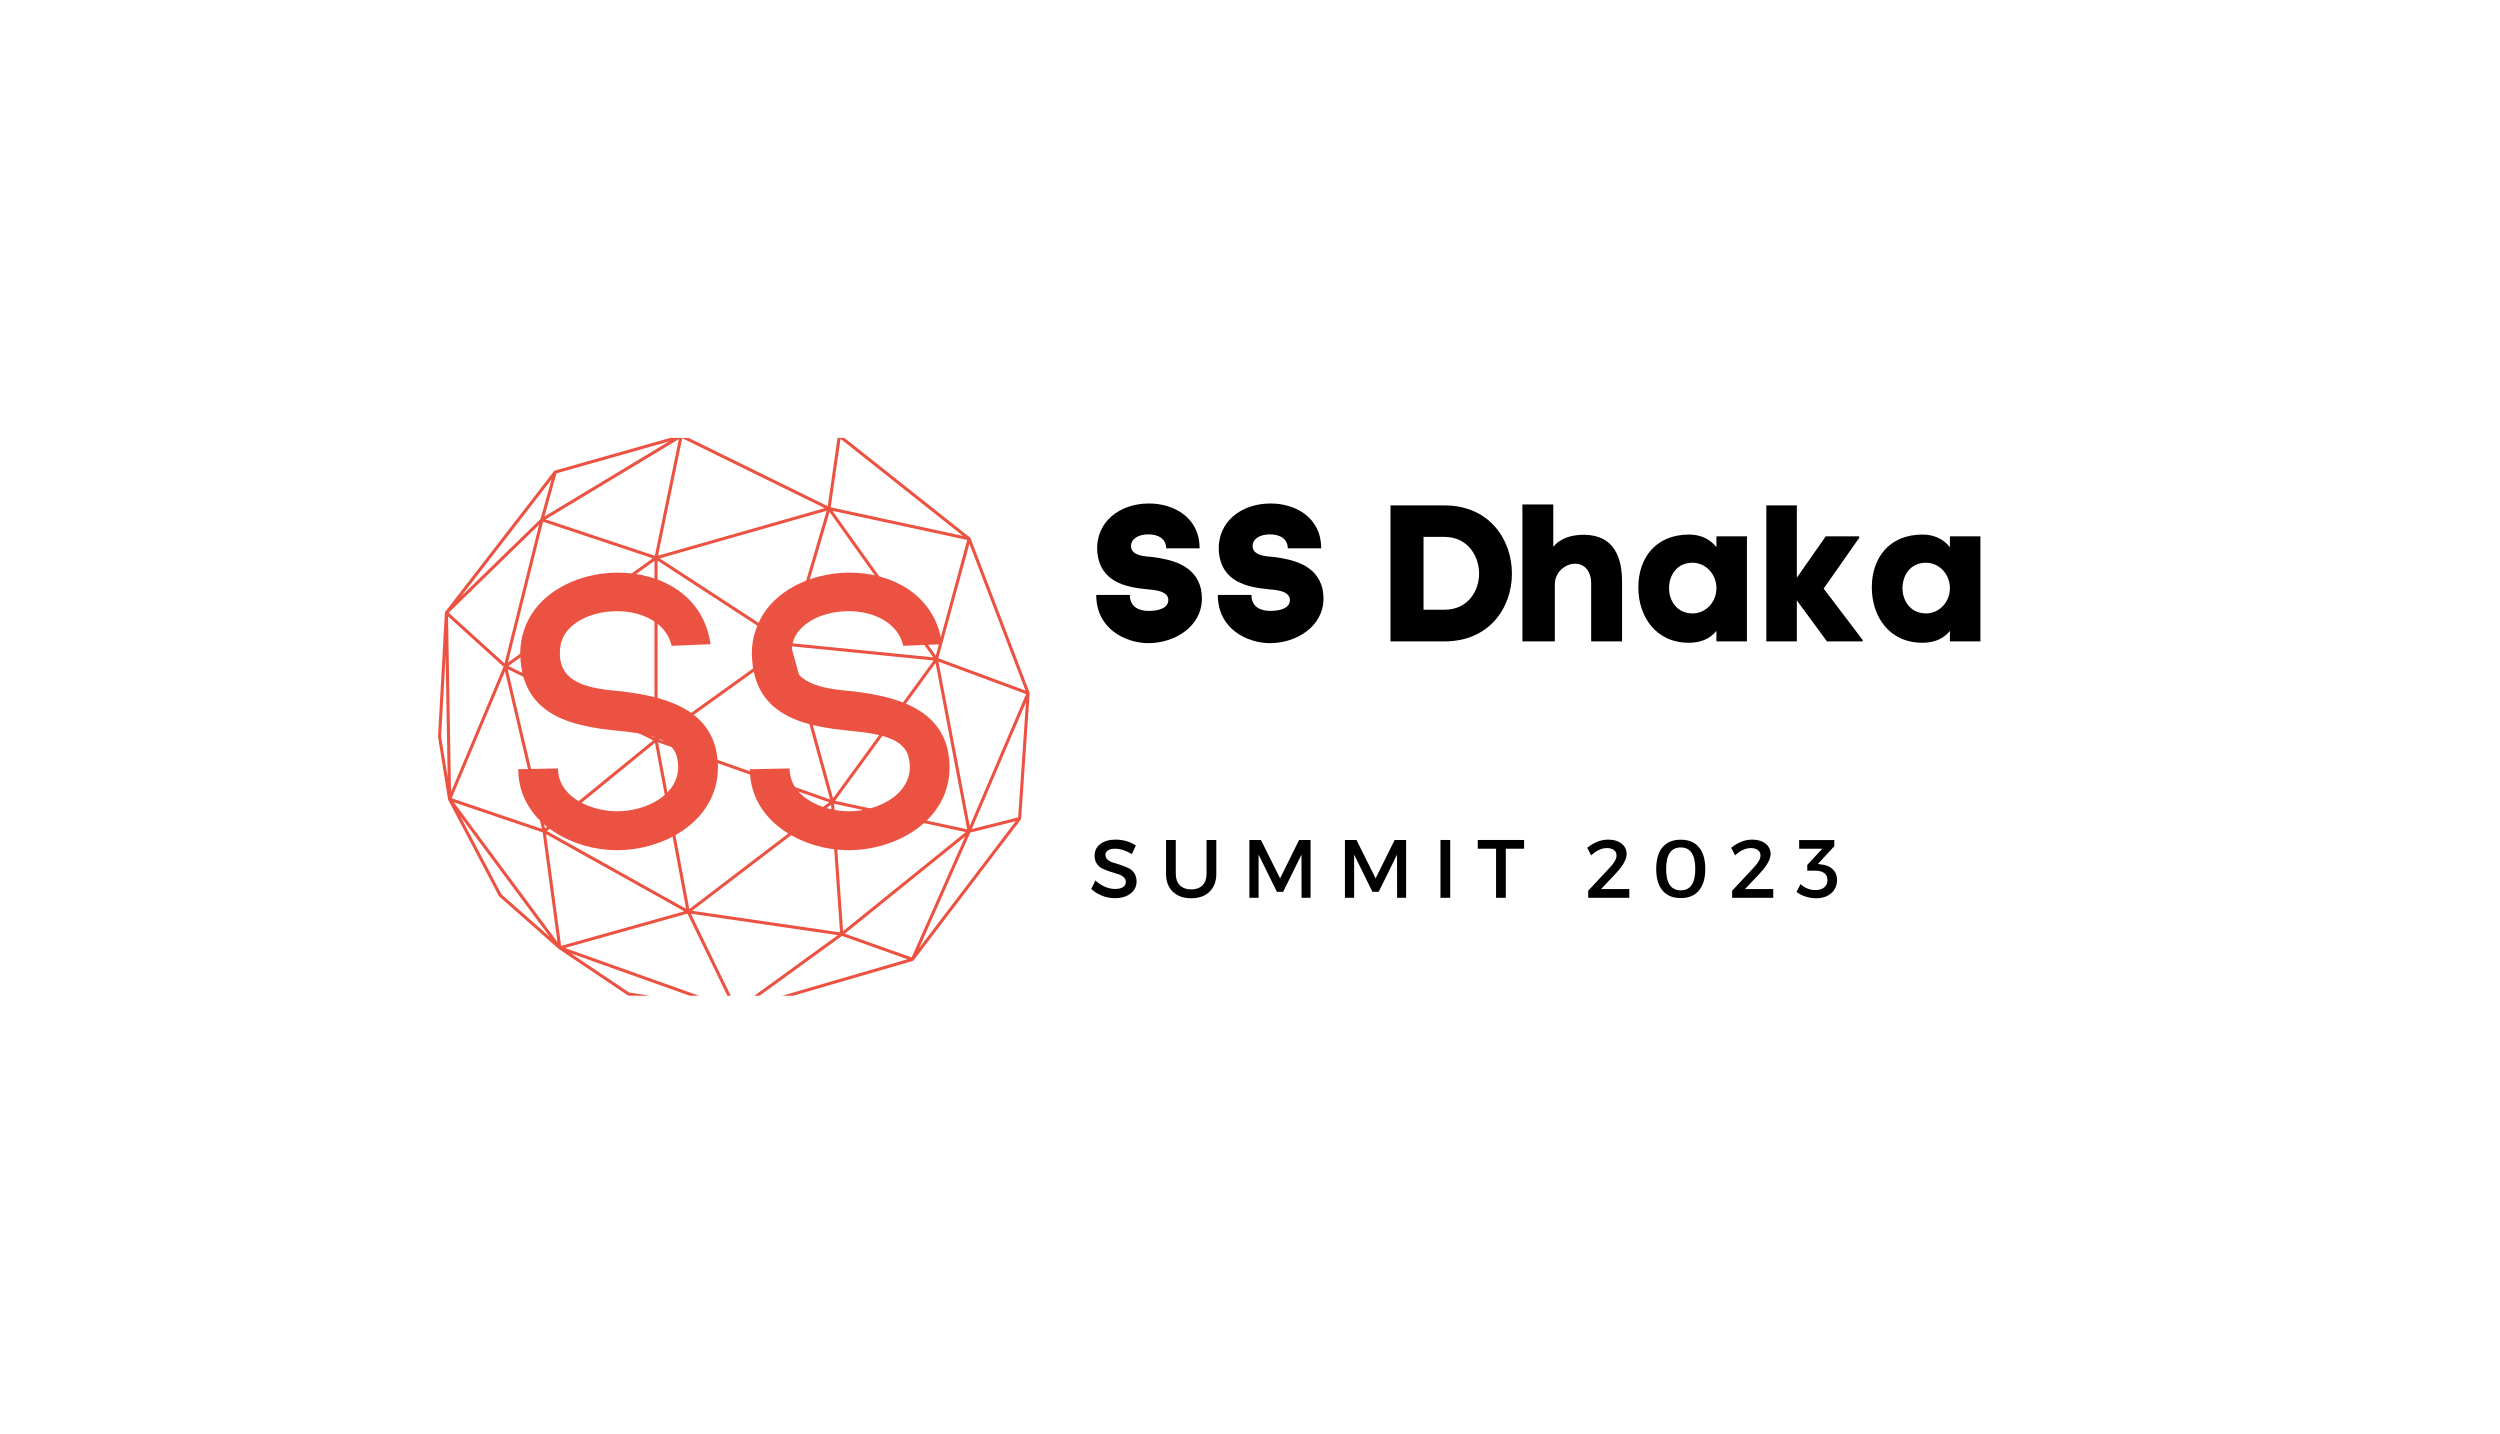
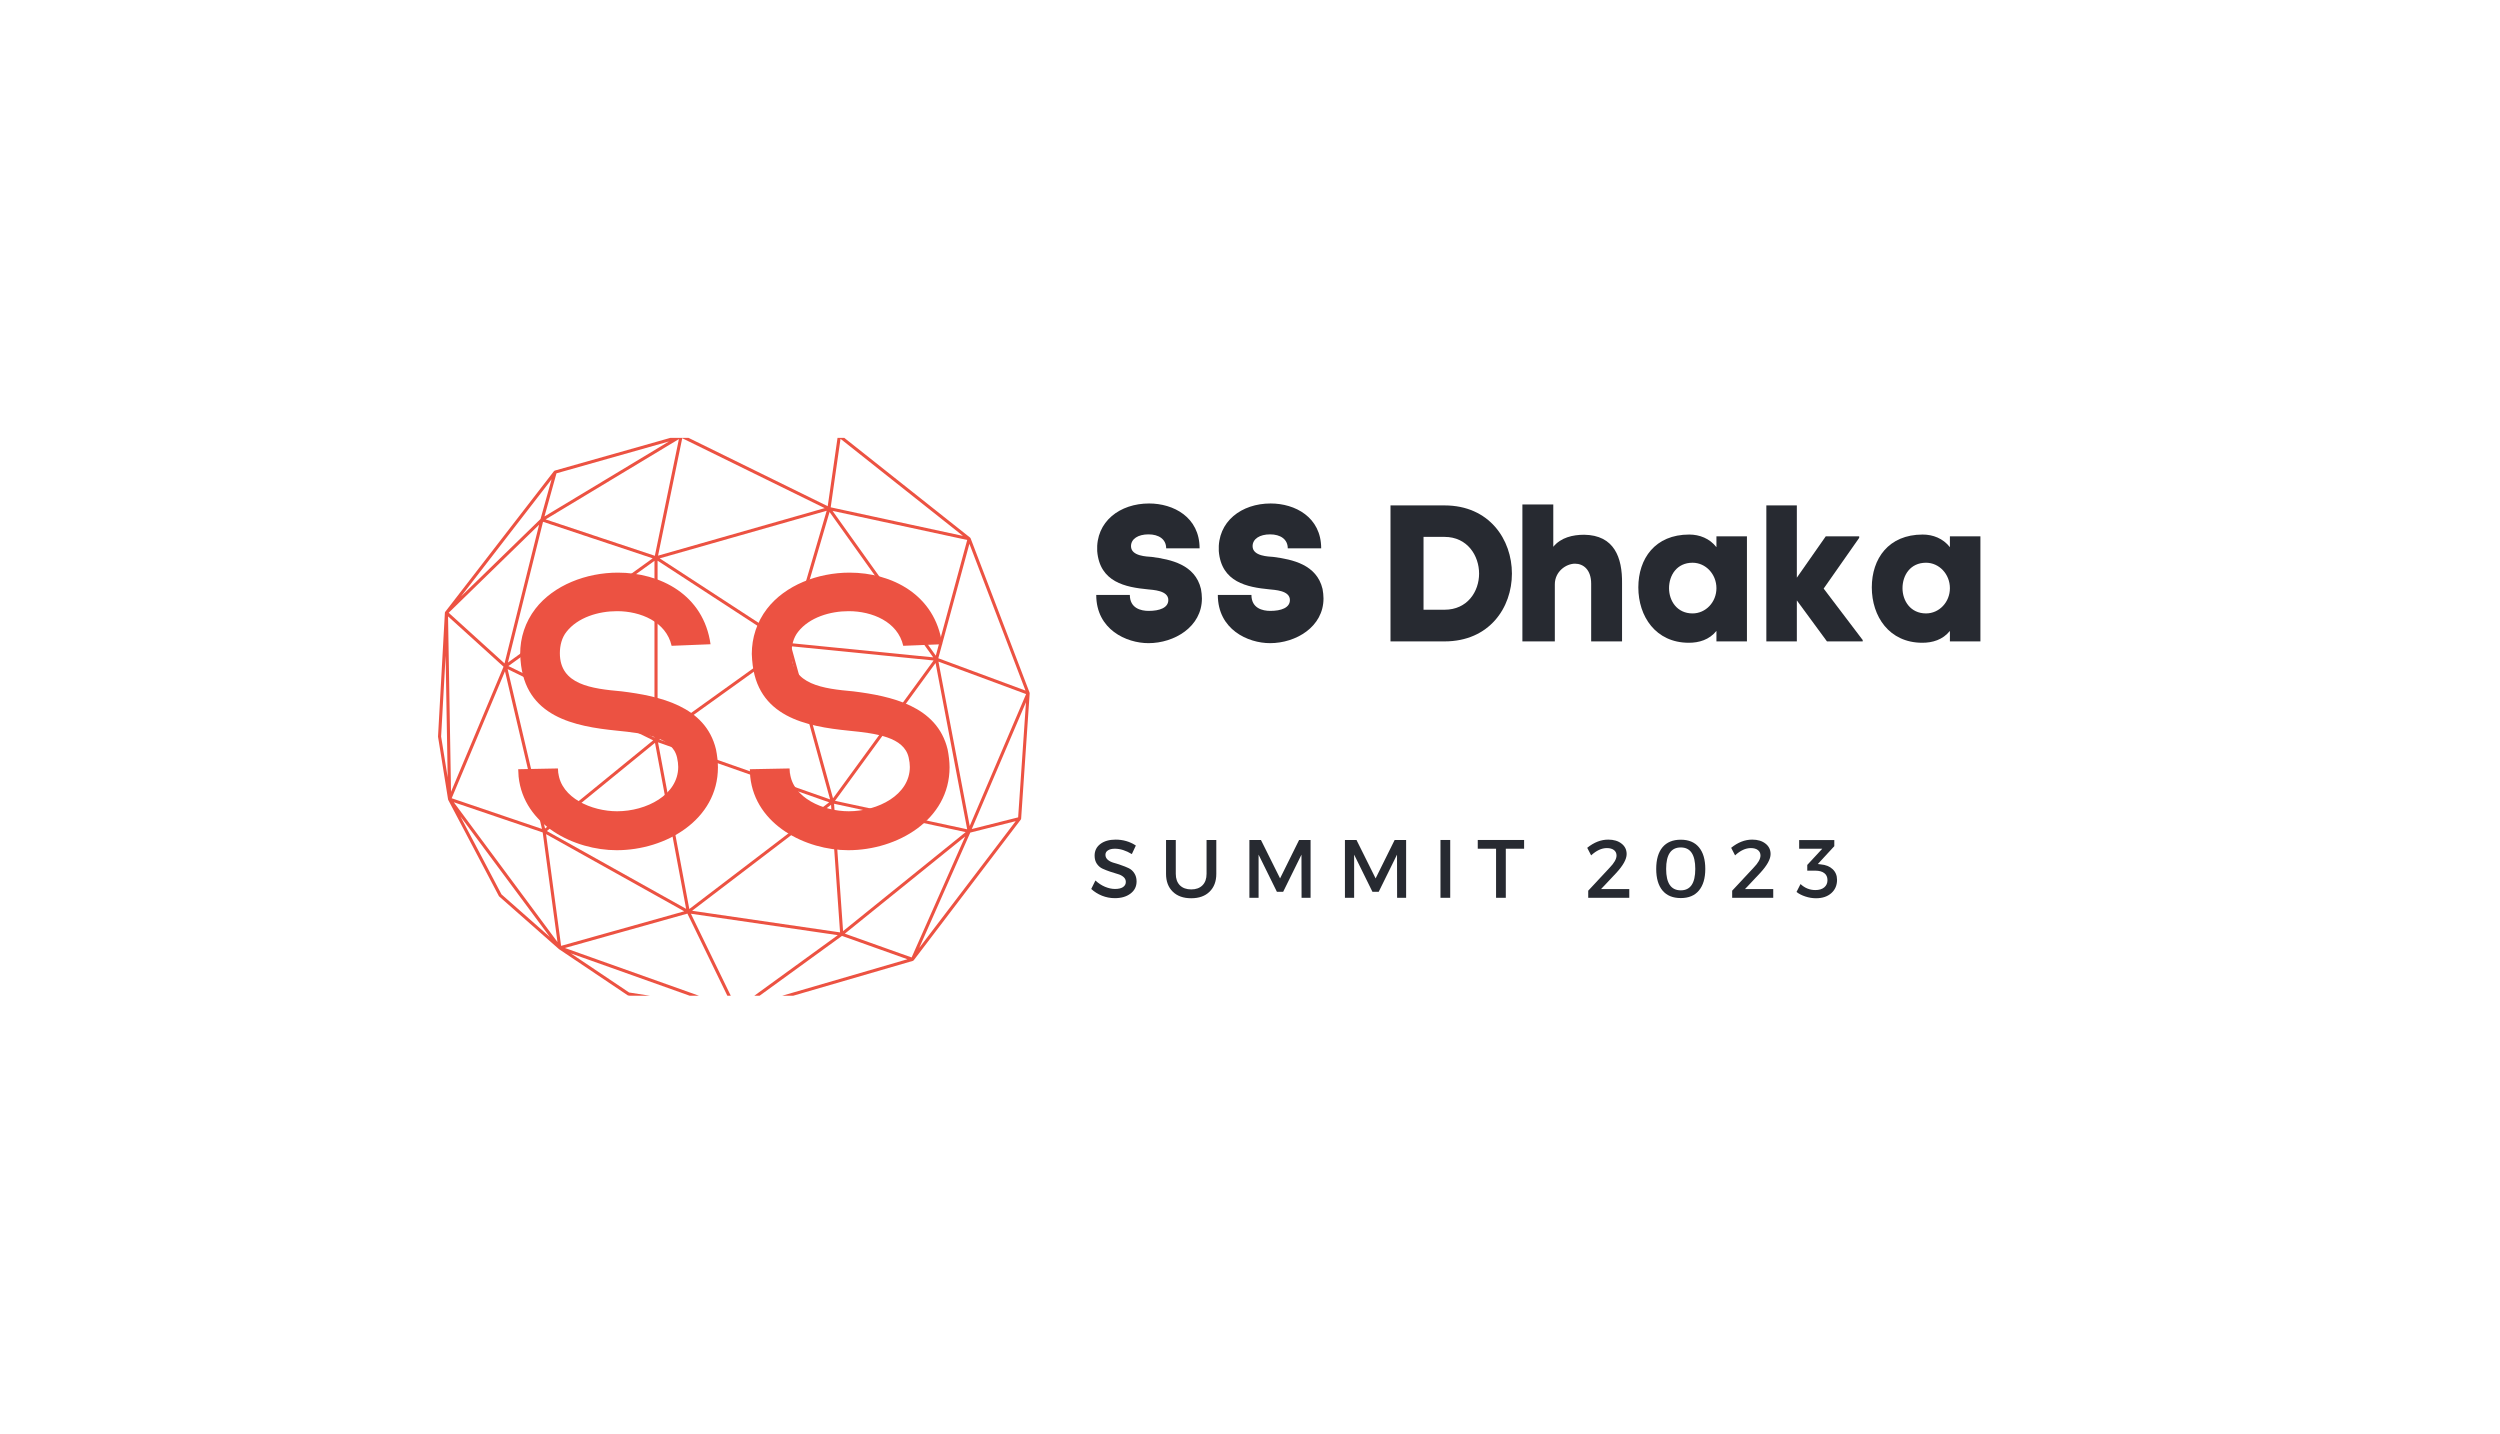
<svg xmlns="http://www.w3.org/2000/svg" width="572" zoomAndPan="magnify" viewBox="0 0 428.88 246" height="328" preserveAspectRatio="xMidYMid meet" version="1.0">
  <defs>
    <g />
    <clipPath id="08dae90921">
      <path d="M 75.074 75.133 L 176.676 75.133 L 176.676 170.871 L 75.074 170.871 Z M 75.074 75.133 " clip-rule="nonzero" />
    </clipPath>
  </defs>
-   <g fill="#000000" fill-opacity="1">
+   <g fill="#272a31" fill-opacity="1">
    <g transform="translate(186.821, 110.0644)">
      <g>
        <path d="M 13.234 -15.969 L 18.969 -15.969 C 18.969 -21.336 14.469 -23.668 10.301 -23.668 C 5.332 -23.668 1.133 -20.602 1.398 -15.469 L 1.398 -15.5 C 1.832 -10.133 6.301 -9.301 10.066 -8.934 C 10.934 -8.832 13.602 -8.766 13.602 -7.102 C 13.602 -5.766 12.102 -5.234 10.234 -5.234 C 8.934 -5.234 7 -5.668 7 -7.969 L 1.234 -7.969 C 1.234 -2.035 6.402 0.301 10.199 0.301 C 14.633 0.301 19.367 -2.5 19.367 -7.367 C 19.367 -7.867 19.301 -8.469 19.203 -9 C 18.203 -13.199 14.035 -14.066 10.734 -14.5 C 9.969 -14.566 7.199 -14.602 7.199 -16.336 C 7.199 -17.602 8.434 -18.367 10.199 -18.367 C 11.969 -18.367 13.234 -17.535 13.234 -15.969 Z M 13.234 -15.969 " />
      </g>
    </g>
  </g>
-   <g fill="#000000" fill-opacity="1">
+   <g fill="#272a31" fill-opacity="1">
    <g transform="translate(207.6859, 110.0644)">
      <g>
        <path d="M 13.234 -15.969 L 18.969 -15.969 C 18.969 -21.336 14.469 -23.668 10.301 -23.668 C 5.332 -23.668 1.133 -20.602 1.398 -15.469 L 1.398 -15.5 C 1.832 -10.133 6.301 -9.301 10.066 -8.934 C 10.934 -8.832 13.602 -8.766 13.602 -7.102 C 13.602 -5.766 12.102 -5.234 10.234 -5.234 C 8.934 -5.234 7 -5.668 7 -7.969 L 1.234 -7.969 C 1.234 -2.035 6.402 0.301 10.199 0.301 C 14.633 0.301 19.367 -2.5 19.367 -7.367 C 19.367 -7.867 19.301 -8.469 19.203 -9 C 18.203 -13.199 14.035 -14.066 10.734 -14.5 C 9.969 -14.566 7.199 -14.602 7.199 -16.336 C 7.199 -17.602 8.434 -18.367 10.199 -18.367 C 11.969 -18.367 13.234 -17.535 13.234 -15.969 Z M 13.234 -15.969 " />
      </g>
    </g>
  </g>
-   <g fill="#000000" fill-opacity="1">
+   <g fill="#272a31" fill-opacity="1">
    <g transform="translate(228.5508, 110.0644)">
      <g />
    </g>
  </g>
-   <g fill="#000000" fill-opacity="1">
+   <g fill="#272a31" fill-opacity="1">
    <g transform="translate(236.9168, 110.0644)">
      <g>
        <path d="M 10.902 -23.336 L 1.633 -23.336 L 1.633 0 L 10.902 0 C 18.602 0 22.469 -5.801 22.469 -11.633 C 22.469 -17.469 18.602 -23.336 10.902 -23.336 Z M 10.902 -5.434 L 7.301 -5.434 L 7.301 -17.934 L 10.902 -17.934 C 14.836 -17.934 16.836 -14.699 16.836 -11.633 C 16.836 -8.566 14.836 -5.434 10.902 -5.434 Z M 10.902 -5.434 " />
      </g>
    </g>
  </g>
-   <g fill="#000000" fill-opacity="1">
+   <g fill="#272a31" fill-opacity="1">
    <g transform="translate(260.3815, 110.0644)">
      <g>
        <path d="M 6.102 -16.234 L 6.102 -23.5 L 0.801 -23.5 L 0.801 0 L 6.367 0 L 6.367 -9.801 C 6.367 -11.969 8.266 -13.336 9.836 -13.336 C 11.266 -13.336 12.602 -12.301 12.602 -9.902 L 12.602 0 L 17.902 0 L 17.902 -9.934 C 17.969 -14.434 16.535 -18.234 11.402 -18.301 C 9.469 -18.301 7.402 -17.836 6.102 -16.234 Z M 6.102 -16.234 " />
      </g>
    </g>
  </g>
-   <g fill="#000000" fill-opacity="1">
+   <g fill="#272a31" fill-opacity="1">
    <g transform="translate(280.6131, 110.0644)">
      <g>
        <path d="M 9.199 -18.336 C 3.332 -18.336 0.465 -14.199 0.465 -9.266 C 0.465 -4.301 3.434 0.234 9.133 0.234 C 10.867 0.234 12.633 -0.266 13.867 -1.801 L 13.867 0 L 19.102 0 L 19.102 -18.035 L 13.867 -18.035 L 13.867 -16.168 C 12.699 -17.668 10.969 -18.336 9.199 -18.336 Z M 9.766 -4.801 C 7.102 -4.801 5.734 -6.969 5.734 -9.133 C 5.734 -11.336 7.066 -13.5 9.766 -13.5 C 12.035 -13.5 13.867 -11.535 13.867 -9.133 C 13.867 -6.734 12.035 -4.801 9.766 -4.801 Z M 9.766 -4.801 " />
      </g>
    </g>
  </g>
-   <g fill="#000000" fill-opacity="1">
+   <g fill="#272a31" fill-opacity="1">
    <g transform="translate(302.0446, 110.0644)">
      <g>
        <path d="M 10.836 -9.066 L 16.934 -17.77 L 16.934 -18.035 L 11.199 -18.035 L 6.234 -10.934 L 6.234 -23.336 L 1 -23.336 L 1 0 L 6.234 0 L 6.234 -7.035 L 11.402 0 L 17.535 0 L 17.535 -0.234 Z M 10.836 -9.066 " />
      </g>
    </g>
  </g>
-   <g fill="#000000" fill-opacity="1">
+   <g fill="#272a31" fill-opacity="1">
    <g transform="translate(320.6764, 110.0644)">
      <g>
        <path d="M 9.199 -18.336 C 3.332 -18.336 0.465 -14.199 0.465 -9.266 C 0.465 -4.301 3.434 0.234 9.133 0.234 C 10.867 0.234 12.633 -0.266 13.867 -1.801 L 13.867 0 L 19.102 0 L 19.102 -18.035 L 13.867 -18.035 L 13.867 -16.168 C 12.699 -17.668 10.969 -18.336 9.199 -18.336 Z M 9.766 -4.801 C 7.102 -4.801 5.734 -6.969 5.734 -9.133 C 5.734 -11.336 7.066 -13.5 9.766 -13.5 C 12.035 -13.5 13.867 -11.535 13.867 -9.133 C 13.867 -6.734 12.035 -4.801 9.766 -4.801 Z M 9.766 -4.801 " />
      </g>
    </g>
  </g>
-   <g fill="#000000" fill-opacity="1">
+   <g fill="#272a31" fill-opacity="1">
    <g transform="translate(186.821, 154.062)">
      <g>
        <path d="M 4.562 -9.984 C 5.844 -9.984 7 -9.645 8.031 -8.969 L 7.344 -7.5 C 6.332 -8.113 5.363 -8.422 4.438 -8.422 C 3.938 -8.422 3.539 -8.328 3.25 -8.141 C 2.957 -7.961 2.812 -7.707 2.812 -7.375 C 2.812 -7.051 2.941 -6.77 3.203 -6.531 C 3.473 -6.301 3.805 -6.129 4.203 -6.016 C 4.598 -5.91 5.023 -5.773 5.484 -5.609 C 5.953 -5.453 6.383 -5.281 6.781 -5.094 C 7.188 -4.906 7.516 -4.613 7.766 -4.219 C 8.023 -3.832 8.156 -3.363 8.156 -2.812 C 8.156 -1.938 7.805 -1.238 7.109 -0.719 C 6.422 -0.195 5.523 0.062 4.422 0.062 C 3.66 0.062 2.926 -0.078 2.219 -0.359 C 1.508 -0.648 0.895 -1.035 0.375 -1.516 L 1.094 -2.969 C 1.594 -2.5 2.141 -2.141 2.734 -1.891 C 3.336 -1.641 3.91 -1.516 4.453 -1.516 C 5.035 -1.516 5.488 -1.617 5.812 -1.828 C 6.145 -2.047 6.312 -2.344 6.312 -2.719 C 6.312 -3.062 6.176 -3.348 5.906 -3.578 C 5.645 -3.805 5.316 -3.973 4.922 -4.078 C 4.523 -4.191 4.094 -4.328 3.625 -4.484 C 3.164 -4.641 2.738 -4.805 2.344 -4.984 C 1.945 -5.16 1.613 -5.441 1.344 -5.828 C 1.082 -6.211 0.953 -6.68 0.953 -7.234 C 0.953 -8.066 1.281 -8.734 1.938 -9.234 C 2.602 -9.734 3.477 -9.984 4.562 -9.984 Z M 4.562 -9.984 " />
      </g>
    </g>
  </g>
-   <g fill="#000000" fill-opacity="1">
+   <g fill="#272a31" fill-opacity="1">
    <g transform="translate(198.9237, 154.062)">
      <g>
        <path d="M 9.734 -9.922 L 9.734 -4.109 C 9.734 -2.816 9.348 -1.797 8.578 -1.047 C 7.816 -0.297 6.766 0.078 5.422 0.078 C 4.086 0.078 3.035 -0.297 2.266 -1.047 C 1.492 -1.797 1.109 -2.816 1.109 -4.109 L 1.109 -9.922 L 2.781 -9.922 L 2.781 -4.109 C 2.781 -3.273 3.016 -2.617 3.484 -2.141 C 3.961 -1.672 4.613 -1.438 5.438 -1.438 C 6.25 -1.438 6.891 -1.672 7.359 -2.141 C 7.828 -2.609 8.062 -3.266 8.062 -4.109 L 8.062 -9.922 Z M 9.734 -9.922 " />
      </g>
    </g>
  </g>
-   <g fill="#000000" fill-opacity="1">
+   <g fill="#272a31" fill-opacity="1">
    <g transform="translate(213.0381, 154.062)">
      <g>
        <path d="M 11.797 0 L 10.25 0 L 10.234 -7.406 L 7.094 -1.031 L 6.016 -1.031 L 2.875 -7.406 L 2.875 0 L 1.297 0 L 1.297 -9.922 L 3.281 -9.922 L 6.562 -3.328 L 9.828 -9.922 L 11.797 -9.922 Z M 11.797 0 " />
      </g>
    </g>
  </g>
-   <g fill="#000000" fill-opacity="1">
+   <g fill="#272a31" fill-opacity="1">
    <g transform="translate(229.4334, 154.062)">
      <g>
        <path d="M 11.797 0 L 10.25 0 L 10.234 -7.406 L 7.094 -1.031 L 6.016 -1.031 L 2.875 -7.406 L 2.875 0 L 1.297 0 L 1.297 -9.922 L 3.281 -9.922 L 6.562 -3.328 L 9.828 -9.922 L 11.797 -9.922 Z M 11.797 0 " />
      </g>
    </g>
  </g>
-   <g fill="#000000" fill-opacity="1">
+   <g fill="#272a31" fill-opacity="1">
    <g transform="translate(245.8287, 154.062)">
      <g>
        <path d="M 2.969 0 L 1.297 0 L 1.297 -9.922 L 2.969 -9.922 Z M 2.969 0 " />
      </g>
    </g>
  </g>
-   <g fill="#000000" fill-opacity="1">
+   <g fill="#272a31" fill-opacity="1">
    <g transform="translate(253.398, 154.062)">
      <g>
        <path d="M 8.078 -8.422 L 4.938 -8.422 L 4.938 0 L 3.266 0 L 3.266 -8.422 L 0.125 -8.422 L 0.125 -9.922 L 8.078 -9.922 Z M 8.078 -8.422 " />
      </g>
    </g>
  </g>
-   <g fill="#000000" fill-opacity="1">
+   <g fill="#272a31" fill-opacity="1">
    <g transform="translate(264.8915, 154.062)">
      <g />
    </g>
  </g>
-   <g fill="#000000" fill-opacity="1">
+   <g fill="#272a31" fill-opacity="1">
    <g transform="translate(271.8375, 154.062)">
      <g>
        <path d="M 4.078 -9.984 C 5.023 -9.984 5.785 -9.754 6.359 -9.297 C 6.941 -8.848 7.234 -8.25 7.234 -7.5 C 7.234 -6.625 6.629 -5.535 5.422 -4.234 L 2.844 -1.5 L 7.688 -1.5 L 7.688 0 L 0.641 0 L 0.641 -1.219 L 4.297 -5.141 C 5.098 -5.961 5.5 -6.664 5.5 -7.25 C 5.5 -7.645 5.352 -7.957 5.062 -8.188 C 4.77 -8.414 4.363 -8.531 3.844 -8.531 C 2.945 -8.531 2.047 -8.113 1.141 -7.281 L 0.469 -8.578 C 1.625 -9.516 2.828 -9.984 4.078 -9.984 Z M 4.078 -9.984 " />
      </g>
    </g>
  </g>
-   <g fill="#000000" fill-opacity="1">
+   <g fill="#272a31" fill-opacity="1">
    <g transform="translate(283.4586, 154.062)">
      <g>
        <path d="M 4.906 -9.969 C 6.258 -9.969 7.297 -9.535 8.016 -8.672 C 8.742 -7.805 9.109 -6.566 9.109 -4.953 C 9.109 -3.348 8.742 -2.113 8.016 -1.25 C 7.297 -0.383 6.258 0.047 4.906 0.047 C 3.539 0.047 2.492 -0.383 1.766 -1.25 C 1.047 -2.113 0.688 -3.348 0.688 -4.953 C 0.688 -6.566 1.047 -7.805 1.766 -8.672 C 2.492 -9.535 3.539 -9.969 4.906 -9.969 Z M 4.906 -8.641 C 3.227 -8.641 2.391 -7.41 2.391 -4.953 C 2.391 -2.504 3.227 -1.281 4.906 -1.281 C 6.562 -1.281 7.391 -2.504 7.391 -4.953 C 7.391 -7.41 6.562 -8.641 4.906 -8.641 Z M 4.906 -8.641 " />
      </g>
    </g>
  </g>
-   <g fill="#000000" fill-opacity="1">
+   <g fill="#272a31" fill-opacity="1">
    <g transform="translate(296.5388, 154.062)">
      <g>
        <path d="M 4.078 -9.984 C 5.023 -9.984 5.785 -9.754 6.359 -9.297 C 6.941 -8.848 7.234 -8.25 7.234 -7.5 C 7.234 -6.625 6.629 -5.535 5.422 -4.234 L 2.844 -1.5 L 7.688 -1.5 L 7.688 0 L 0.641 0 L 0.641 -1.219 L 4.297 -5.141 C 5.098 -5.961 5.5 -6.664 5.5 -7.25 C 5.5 -7.645 5.352 -7.957 5.062 -8.188 C 4.77 -8.414 4.363 -8.531 3.844 -8.531 C 2.945 -8.531 2.047 -8.113 1.141 -7.281 L 0.469 -8.578 C 1.625 -9.516 2.828 -9.984 4.078 -9.984 Z M 4.078 -9.984 " />
      </g>
    </g>
  </g>
-   <g fill="#000000" fill-opacity="1">
+   <g fill="#272a31" fill-opacity="1">
    <g transform="translate(308.1598, 154.062)">
      <g>
        <path d="M 3.719 -5.797 L 4.219 -5.734 C 5.07 -5.66 5.75 -5.391 6.25 -4.922 C 6.758 -4.453 7.016 -3.836 7.016 -3.078 C 7.016 -2.141 6.688 -1.379 6.031 -0.797 C 5.375 -0.211 4.5 0.078 3.406 0.078 C 2.801 0.078 2.195 -0.02 1.594 -0.219 C 0.988 -0.414 0.477 -0.676 0.062 -1 L 0.75 -2.359 C 1.488 -1.672 2.332 -1.328 3.281 -1.328 C 3.938 -1.328 4.445 -1.477 4.812 -1.781 C 5.188 -2.094 5.375 -2.508 5.375 -3.031 C 5.375 -3.562 5.191 -3.961 4.828 -4.234 C 4.461 -4.516 3.945 -4.656 3.281 -4.656 L 1.906 -4.656 L 1.906 -5.641 L 4.484 -8.422 L 0.516 -8.422 L 0.516 -9.906 L 6.547 -9.906 L 6.547 -8.859 Z M 3.719 -5.797 " />
      </g>
    </g>
  </g>
  <g clip-path="url(#08dae90921)">
    <path fill="#ec5242" d="M 176.633 118.973 C 176.637 118.934 176.629 118.898 176.617 118.867 C 176.617 118.863 176.617 118.863 176.617 118.859 L 166.492 92.363 C 166.492 92.359 166.488 92.359 166.484 92.355 C 166.469 92.316 166.445 92.281 166.41 92.254 L 144.145 74.602 C 144.109 74.574 144.066 74.555 144.023 74.547 C 144.02 74.547 144.016 74.547 144.012 74.547 L 125.84 72.082 C 125.801 72.078 125.766 72.082 125.73 72.09 L 117.066 74.543 L 116.82 74.543 C 116.773 74.543 116.727 74.555 116.684 74.582 L 116.465 74.715 L 95.145 80.75 C 95.137 80.754 95.133 80.762 95.125 80.762 C 95.098 80.773 95.07 80.789 95.047 80.809 C 95.039 80.816 95.027 80.824 95.02 80.832 C 95.016 80.836 95.012 80.84 95.004 80.844 L 76.336 104.996 C 76.328 105.004 76.328 105.012 76.324 105.02 C 76.316 105.031 76.309 105.039 76.305 105.051 C 76.301 105.059 76.301 105.066 76.297 105.074 C 76.293 105.09 76.289 105.105 76.289 105.117 C 76.285 105.129 76.281 105.137 76.281 105.145 L 75.105 126.387 C 75.105 126.402 75.105 126.422 75.109 126.441 L 76.828 137.184 C 76.832 137.199 76.84 137.211 76.844 137.223 C 76.848 137.234 76.848 137.242 76.852 137.25 C 76.852 137.254 76.852 137.254 76.855 137.258 C 76.855 137.262 76.855 137.262 76.855 137.266 L 85.547 153.766 C 85.562 153.793 85.582 153.816 85.609 153.84 L 95.801 162.82 C 95.82 162.84 95.836 162.855 95.859 162.871 L 107.645 170.789 C 107.68 170.809 107.715 170.824 107.754 170.828 L 126.25 173.695 L 126.254 173.695 C 126.27 173.699 126.281 173.699 126.297 173.699 C 126.316 173.699 126.332 173.695 126.352 173.695 C 126.352 173.695 126.352 173.695 126.352 173.691 C 126.352 173.691 126.355 173.691 126.355 173.691 C 126.355 173.691 126.359 173.691 126.359 173.691 C 126.359 173.691 126.363 173.691 126.363 173.691 C 126.363 173.691 126.367 173.691 126.367 173.691 C 126.367 173.691 126.367 173.688 126.367 173.688 C 126.367 173.688 126.367 173.688 126.371 173.688 L 156.594 164.887 C 156.602 164.883 156.609 164.871 156.621 164.867 C 156.648 164.855 156.672 164.836 156.695 164.816 C 156.703 164.805 156.719 164.805 156.73 164.793 L 175.117 140.629 C 175.145 140.59 175.156 140.543 175.164 140.5 C 175.164 140.492 175.168 140.492 175.168 140.484 Z M 174.652 140.258 L 166.699 142.262 L 175.996 120.504 Z M 142.383 137.176 L 113.082 126.898 L 135.184 111.039 Z M 135.184 110.184 L 113.145 95.816 L 141.797 87.648 Z M 134.867 110.613 L 112.781 126.465 L 112.781 96.215 Z M 112.246 126.555 L 87.18 114.293 L 112.246 96.242 Z M 117.676 155.953 L 93.781 142.605 L 112.336 127.469 Z M 112.859 127.383 L 142.223 137.68 L 118.227 155.988 Z M 142.547 138.102 L 144.094 159.996 L 118.703 156.289 Z M 142.887 136.992 L 135.699 110.902 L 160.145 113.34 Z M 160.484 113.773 L 165.906 142.305 L 143.23 137.422 Z M 166.344 141.742 L 160.98 113.535 L 176.016 119.105 Z M 160.523 112.512 L 142.805 87.668 L 165.914 92.66 Z M 160.078 112.801 L 135.684 110.371 L 142.293 87.859 Z M 112.863 95.348 L 117.012 75.199 L 141.453 87.195 Z M 112.312 95.375 L 93.566 89.129 L 116.438 75.348 Z M 111.938 95.809 L 87.098 113.695 L 93.125 89.543 Z M 86.516 113.84 L 76.934 105.152 L 92.449 90.043 Z M 92.695 89.059 L 79.066 102.332 L 94.594 82.246 Z M 86.348 114.406 L 77.336 135.871 L 76.824 105.77 Z M 86.594 115.195 L 92.941 142.242 L 77.449 136.98 Z M 87.051 114.82 L 112.023 127.039 L 93.473 142.172 Z M 117.352 156.379 L 96.227 162.309 L 93.645 143.141 Z M 117.898 156.777 L 125.773 172.965 L 96.879 162.676 Z M 126.395 173.031 L 118.5 156.797 L 143.699 160.473 Z M 144.613 159.777 L 143.066 137.926 L 165.645 142.789 Z M 165.559 143.547 L 156.375 164.297 L 144.918 160.215 Z M 166.438 142.875 L 174.234 140.91 L 157.676 162.668 Z M 160.953 112.957 L 166.289 93.316 L 175.91 118.5 Z M 144.176 75.305 L 165.184 91.961 L 142.488 87.055 Z M 125.82 72.613 L 140.043 74.543 L 119.016 74.543 Z M 143.668 75.074 L 141.977 86.863 L 117.965 75.074 Z M 93.371 88.625 L 95.434 81.223 L 114.734 75.754 Z M 75.637 126.387 L 76.406 112.516 L 76.762 133.398 Z M 85.996 153.473 L 78.941 140.086 L 94.289 160.781 Z M 77.812 137.668 L 93.066 142.848 L 95.602 161.656 Z M 97.902 163.605 L 123.559 172.742 L 107.895 170.312 Z M 144.426 160.602 L 155.656 164.605 L 127.688 172.754 Z M 144.426 160.602 " fill-opacity="1" fill-rule="nonzero" />
  </g>
  <g fill="#ec5242" fill-opacity="1">
    <g transform="translate(86.06013, 145.4937)">
      <g>
        <path d="M 29.129 -34.672 L 35.809 -34.941 C 34.605 -43.492 27.125 -47.23 19.91 -47.23 C 14.496 -47.23 8.887 -45.094 5.746 -41.02 C 4.008 -38.746 3.141 -36.074 3.141 -33.27 C 3.141 -32.934 3.207 -32.535 3.207 -32.133 L 3.207 -32.199 C 3.941 -22.445 12.492 -20.844 19.773 -20.109 C 24.449 -19.641 29.262 -19.039 30.062 -15.5 C 30.195 -14.898 30.262 -14.363 30.262 -13.895 C 30.262 -9.086 24.785 -6.281 19.773 -6.281 C 15.434 -6.281 10.156 -8.551 9.688 -12.895 L 9.688 -12.625 L 9.621 -13.629 L 2.805 -13.496 L 2.871 -12.227 C 3.742 -3.875 12.492 0.402 19.707 0.402 C 28.125 0.402 37.078 -4.809 37.078 -13.828 C 37.078 -14.766 36.945 -15.898 36.742 -16.902 C 34.941 -24.383 26.988 -26.055 20.578 -26.855 C 15.367 -27.324 9.953 -27.992 9.953 -33.402 C 9.953 -34.738 10.289 -36.074 11.09 -37.078 C 13.027 -39.551 16.566 -40.617 19.773 -40.617 C 23.781 -40.617 28.191 -38.816 29.129 -34.672 Z M 29.129 -34.672 " />
      </g>
    </g>
  </g>
  <g fill="#ec5242" fill-opacity="1">
    <g transform="translate(125.8071, 145.4937)">
      <g>
        <path d="M 29.129 -34.672 L 35.809 -34.941 C 34.605 -43.492 27.125 -47.23 19.91 -47.23 C 14.496 -47.23 8.887 -45.094 5.746 -41.02 C 4.008 -38.746 3.141 -36.074 3.141 -33.27 C 3.141 -32.934 3.207 -32.535 3.207 -32.133 L 3.207 -32.199 C 3.941 -22.445 12.492 -20.844 19.773 -20.109 C 24.449 -19.641 29.262 -19.039 30.062 -15.5 C 30.195 -14.898 30.262 -14.363 30.262 -13.895 C 30.262 -9.086 24.785 -6.281 19.773 -6.281 C 15.434 -6.281 10.156 -8.551 9.688 -12.895 L 9.688 -12.625 L 9.621 -13.629 L 2.805 -13.496 L 2.871 -12.227 C 3.742 -3.875 12.492 0.402 19.707 0.402 C 28.125 0.402 37.078 -4.809 37.078 -13.828 C 37.078 -14.766 36.945 -15.898 36.742 -16.902 C 34.941 -24.383 26.988 -26.055 20.578 -26.855 C 15.367 -27.324 9.953 -27.992 9.953 -33.402 C 9.953 -34.738 10.289 -36.074 11.09 -37.078 C 13.027 -39.551 16.566 -40.617 19.773 -40.617 C 23.781 -40.617 28.191 -38.816 29.129 -34.672 Z M 29.129 -34.672 " />
      </g>
    </g>
  </g>
</svg>
